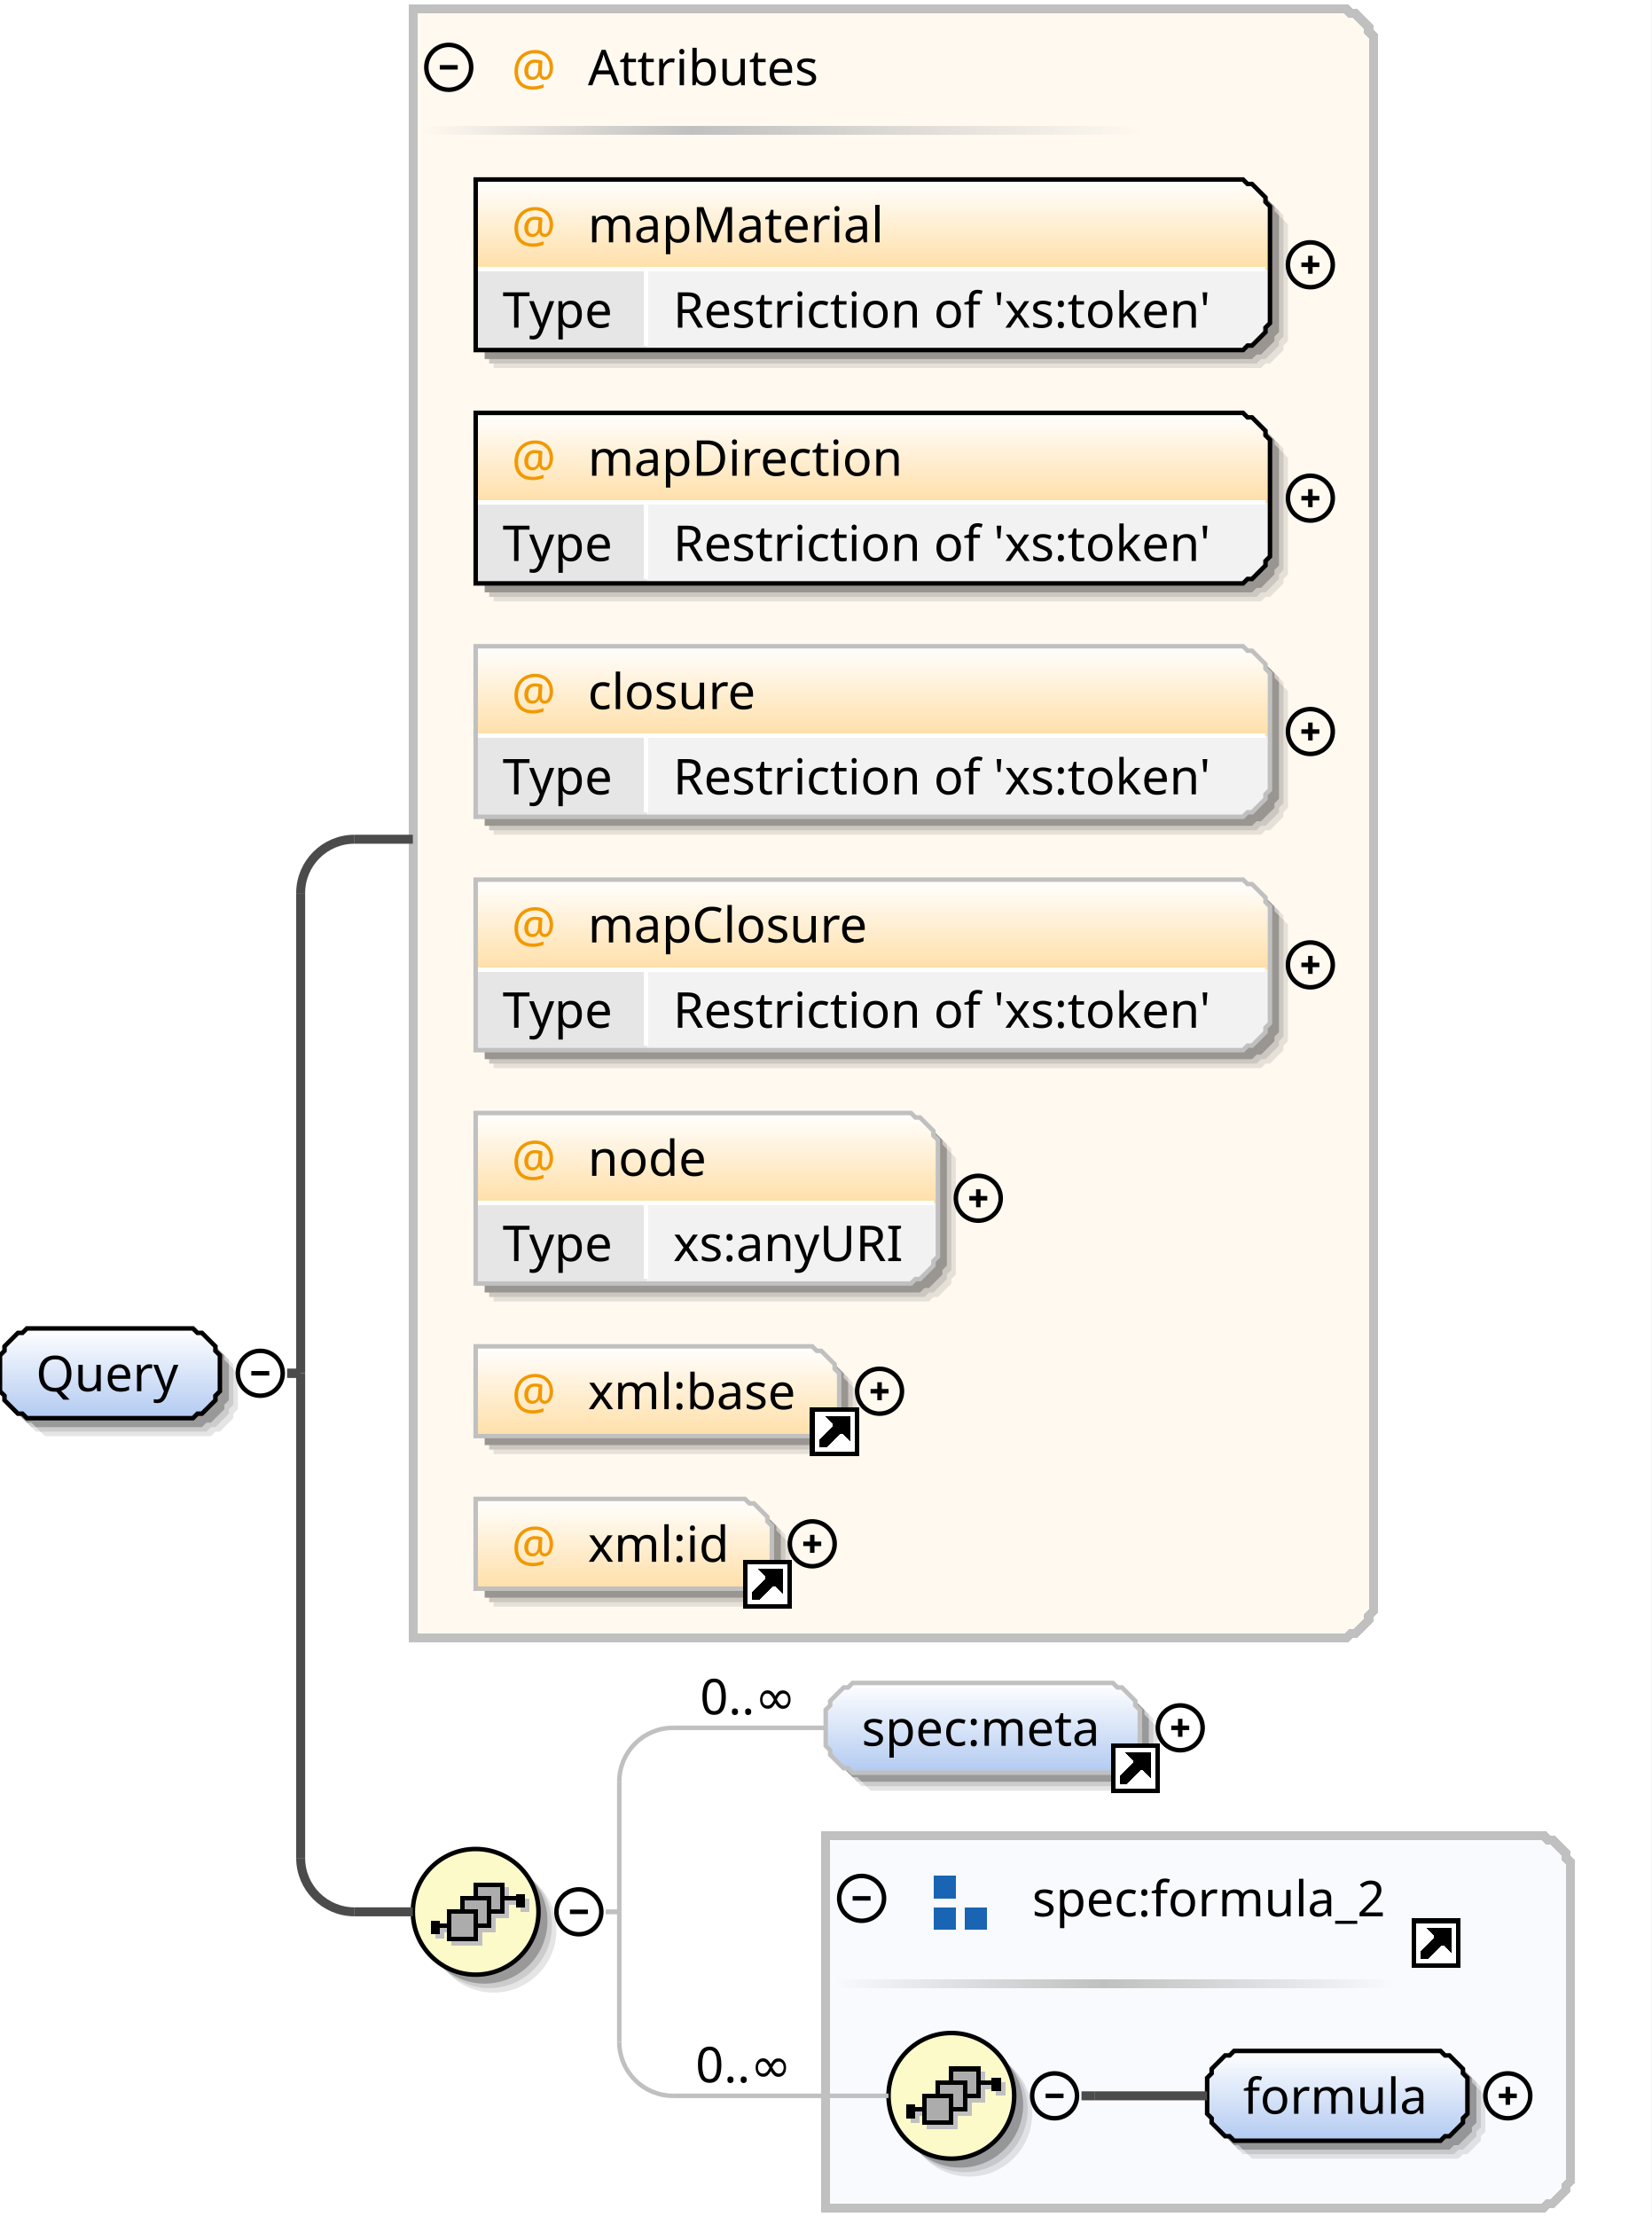
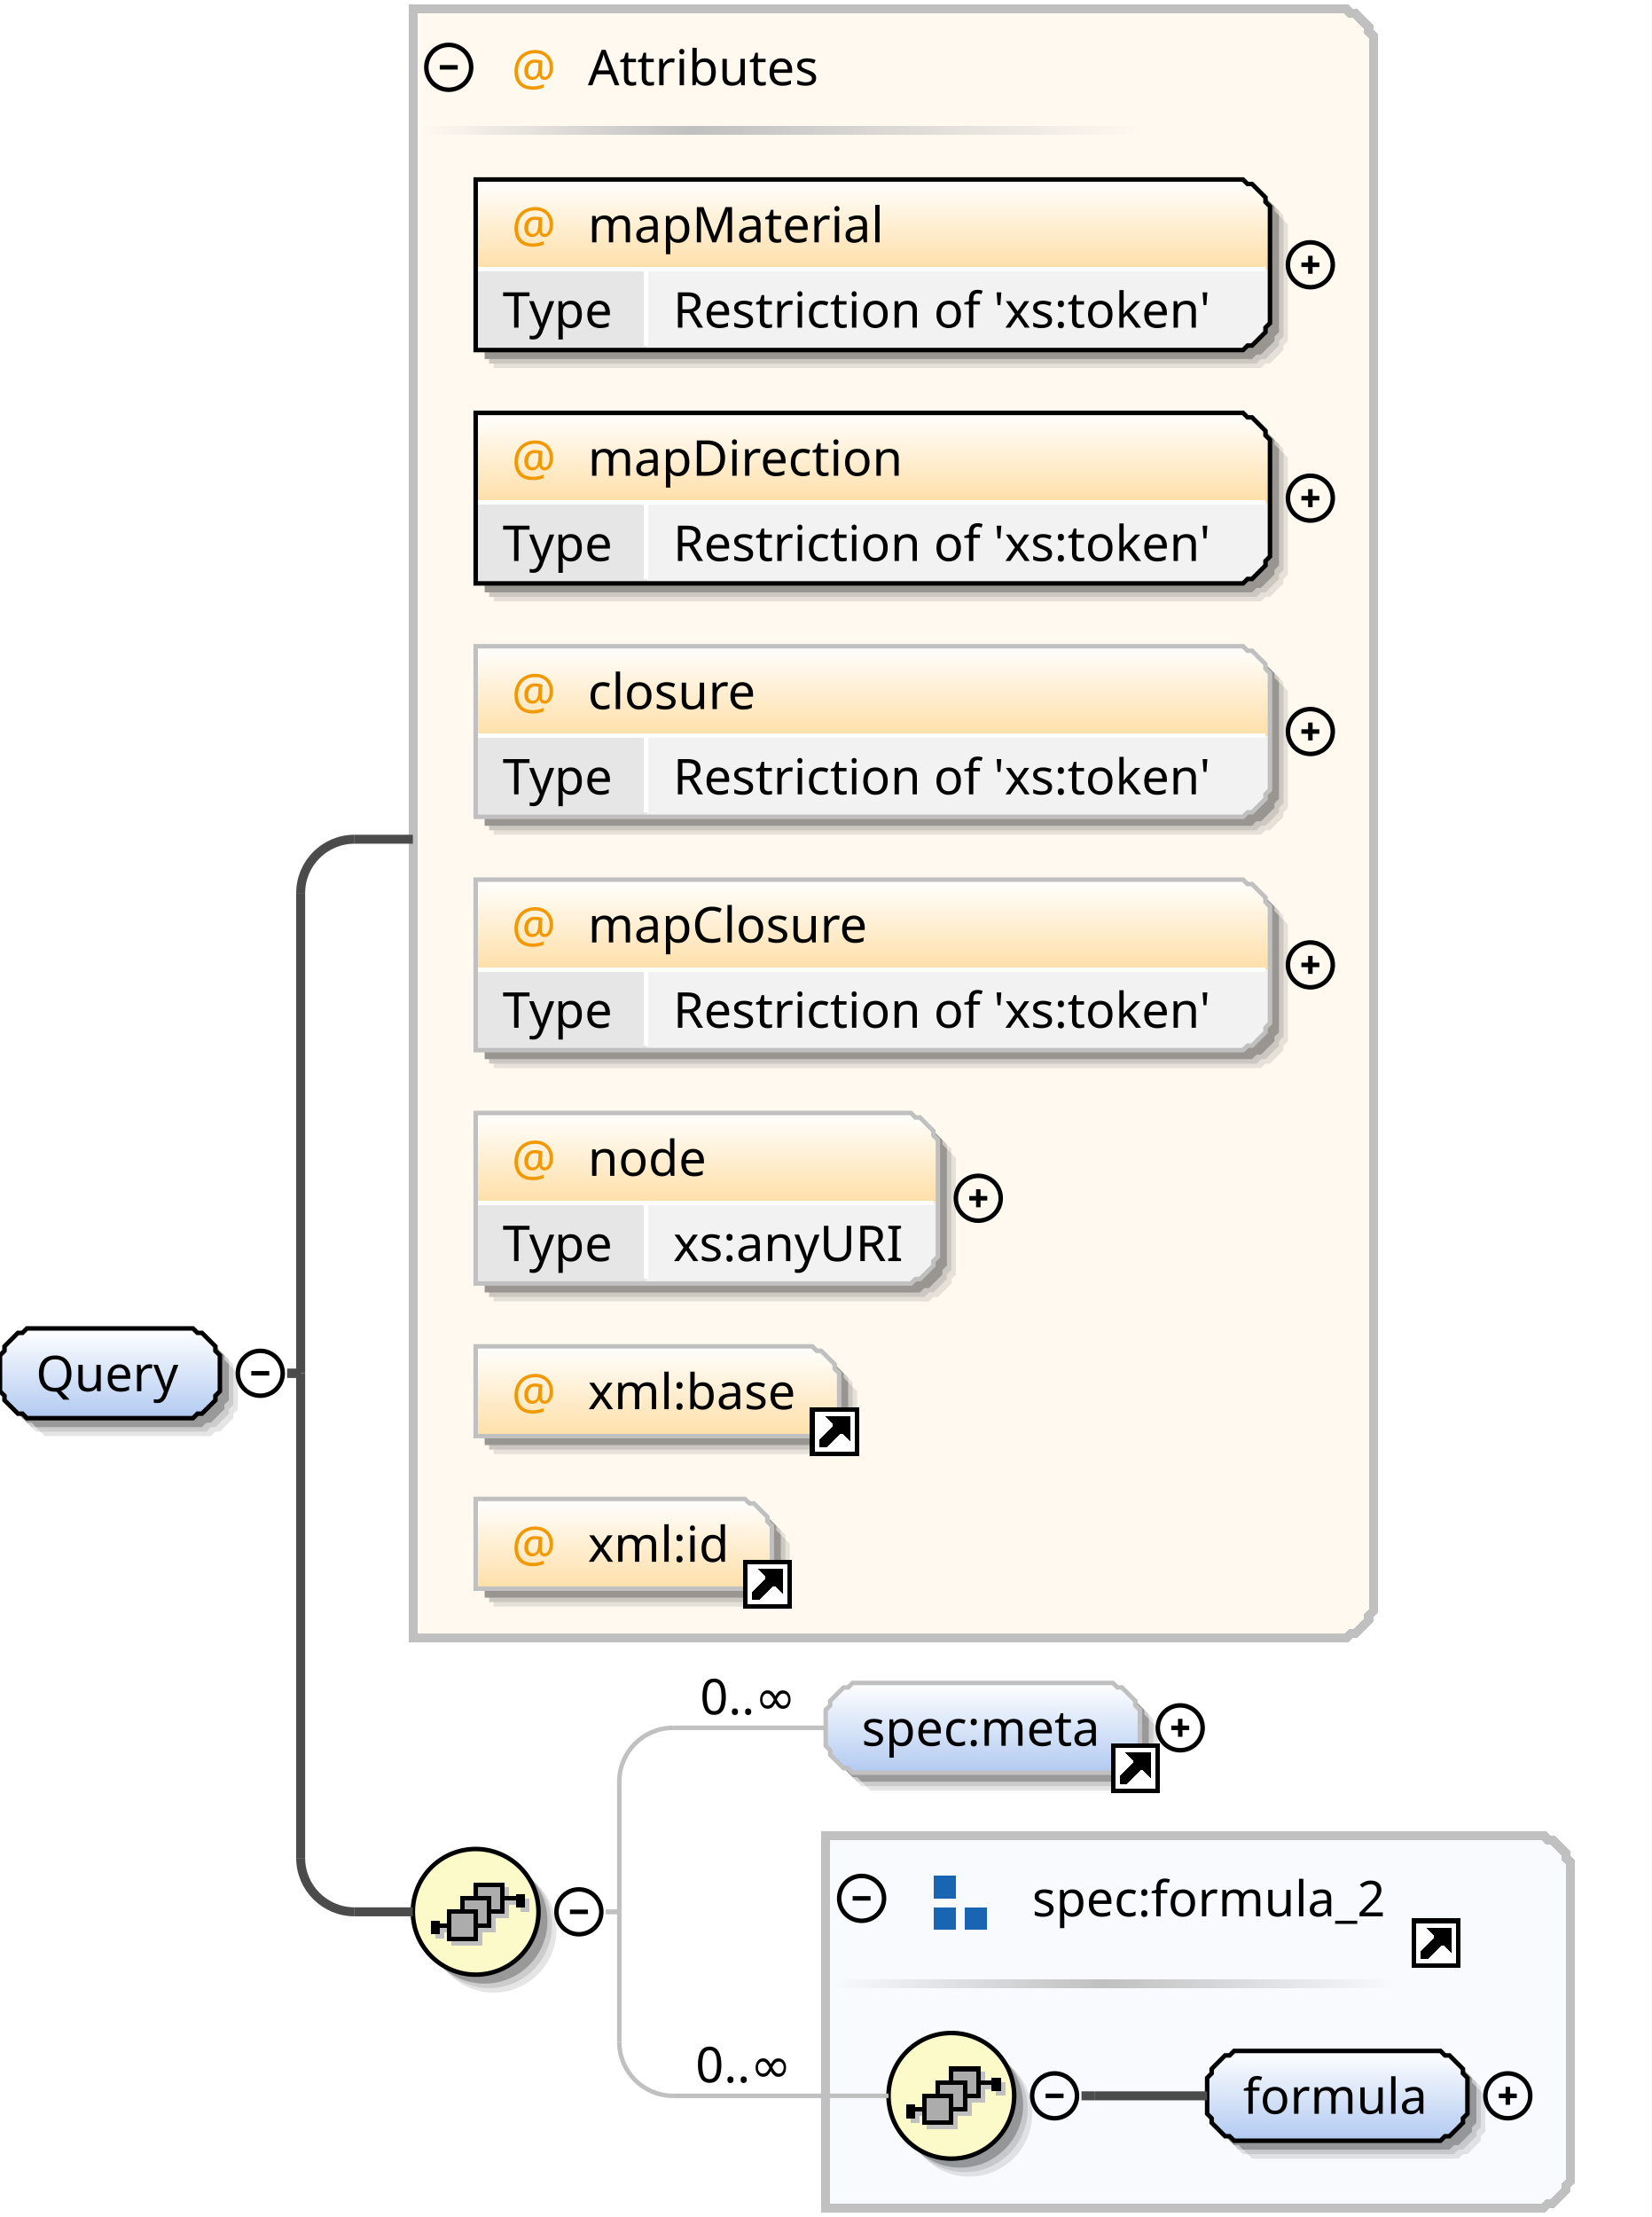
<svg xmlns="http://www.w3.org/2000/svg" color-interpolation="auto" color-rendering="auto" fill="black" fill-opacity="1" font-family="'Dialog'" font-size="12" font-style="normal" font-weight="normal" height="494" image-rendering="auto" shape-rendering="auto" stroke="black" stroke-dasharray="none" stroke-dashoffset="0" stroke-linecap="square" stroke-linejoin="miter" stroke-miterlimit="10" stroke-opacity="1" stroke-width="1" text-rendering="auto" width="368">
  <defs id="genericDefs" />
  <g>
    <defs id="defs1">
      <linearGradient gradientUnits="userSpaceOnUse" id="linearGradient1" spreadMethod="pad" x1="0" x2="0" y1="296" y2="316">
        <stop offset="0%" stop-color="white" stop-opacity="1" />
        <stop offset="100%" stop-color="rgb(178,202,241)" stop-opacity="1" />
      </linearGradient>
      <linearGradient gradientUnits="userSpaceOnUse" id="linearGradient2" spreadMethod="pad" x1="154" x2="255" y1="28" y2="28">
        <stop offset="0%" stop-color="silver" stop-opacity="1" />
        <stop offset="100%" stop-color="rgb(255,249,240)" stop-opacity="1" />
      </linearGradient>
      <linearGradient gradientUnits="userSpaceOnUse" id="linearGradient3" spreadMethod="pad" x1="94" x2="154" y1="28" y2="28">
        <stop offset="0%" stop-color="rgb(255,249,240)" stop-opacity="1" />
        <stop offset="100%" stop-color="silver" stop-opacity="1" />
      </linearGradient>
      <linearGradient gradientUnits="userSpaceOnUse" id="linearGradient4" spreadMethod="pad" x1="106" x2="106" y1="40" y2="60">
        <stop offset="0%" stop-color="white" stop-opacity="1" />
        <stop offset="100%" stop-color="rgb(255,223,168)" stop-opacity="1" />
      </linearGradient>
      <linearGradient gradientUnits="userSpaceOnUse" id="linearGradient5" spreadMethod="pad" x1="106" x2="106" y1="92" y2="112">
        <stop offset="0%" stop-color="white" stop-opacity="1" />
        <stop offset="100%" stop-color="rgb(255,223,168)" stop-opacity="1" />
      </linearGradient>
      <linearGradient gradientUnits="userSpaceOnUse" id="linearGradient6" spreadMethod="pad" x1="106" x2="106" y1="144" y2="164">
        <stop offset="0%" stop-color="white" stop-opacity="1" />
        <stop offset="100%" stop-color="rgb(255,223,168)" stop-opacity="1" />
      </linearGradient>
      <linearGradient gradientUnits="userSpaceOnUse" id="linearGradient7" spreadMethod="pad" x1="106" x2="106" y1="196" y2="216">
        <stop offset="0%" stop-color="white" stop-opacity="1" />
        <stop offset="100%" stop-color="rgb(255,223,168)" stop-opacity="1" />
      </linearGradient>
      <linearGradient gradientUnits="userSpaceOnUse" id="linearGradient8" spreadMethod="pad" x1="106" x2="106" y1="248" y2="268">
        <stop offset="0%" stop-color="white" stop-opacity="1" />
        <stop offset="100%" stop-color="rgb(255,223,168)" stop-opacity="1" />
      </linearGradient>
      <linearGradient gradientUnits="userSpaceOnUse" id="linearGradient9" spreadMethod="pad" x1="106" x2="106" y1="300" y2="320">
        <stop offset="0%" stop-color="white" stop-opacity="1" />
        <stop offset="100%" stop-color="rgb(255,223,168)" stop-opacity="1" />
      </linearGradient>
      <linearGradient gradientUnits="userSpaceOnUse" id="linearGradient10" spreadMethod="pad" x1="106" x2="106" y1="334" y2="354">
        <stop offset="0%" stop-color="white" stop-opacity="1" />
        <stop offset="100%" stop-color="rgb(255,223,168)" stop-opacity="1" />
      </linearGradient>
      <linearGradient gradientUnits="userSpaceOnUse" id="linearGradient11" spreadMethod="pad" x1="92" x2="92" y1="412" y2="440">
        <stop offset="0%" stop-color="rgb(253,250,202)" stop-opacity="1" />
        <stop offset="100%" stop-color="rgb(253,250,202)" stop-opacity="1" />
      </linearGradient>
      <linearGradient gradientUnits="userSpaceOnUse" id="linearGradient12" spreadMethod="pad" x1="184" x2="184" y1="375" y2="395">
        <stop offset="0%" stop-color="white" stop-opacity="1" />
        <stop offset="100%" stop-color="rgb(178,202,241)" stop-opacity="1" />
      </linearGradient>
      <linearGradient gradientUnits="userSpaceOnUse" id="linearGradient13" spreadMethod="pad" x1="246" x2="311" y1="441" y2="441">
        <stop offset="0%" stop-color="silver" stop-opacity="1" />
        <stop offset="100%" stop-color="rgb(249,250,254)" stop-opacity="1" />
      </linearGradient>
      <linearGradient gradientUnits="userSpaceOnUse" id="linearGradient14" spreadMethod="pad" x1="186" x2="246" y1="441" y2="441">
        <stop offset="0%" stop-color="rgb(249,250,254)" stop-opacity="1" />
        <stop offset="100%" stop-color="silver" stop-opacity="1" />
      </linearGradient>
      <linearGradient gradientUnits="userSpaceOnUse" id="linearGradient15" spreadMethod="pad" x1="198" x2="198" y1="453" y2="481">
        <stop offset="0%" stop-color="rgb(253,250,202)" stop-opacity="1" />
        <stop offset="100%" stop-color="rgb(253,250,202)" stop-opacity="1" />
      </linearGradient>
      <linearGradient gradientUnits="userSpaceOnUse" id="linearGradient16" spreadMethod="pad" x1="269" x2="269" y1="457" y2="477">
        <stop offset="0%" stop-color="white" stop-opacity="1" />
        <stop offset="100%" stop-color="rgb(178,202,241)" stop-opacity="1" />
      </linearGradient>
      <clipPath clipPathUnits="userSpaceOnUse" id="clipPath1">
        <path d="M0 0 L368 0 L368 494 L0 494 L0 0 Z" />
      </clipPath>
    </defs>
    <g fill="white" stroke="white" text-rendering="geometricPrecision">
      <rect clip-path="url(#clipPath1)" height="494" stroke="none" width="368" x="0" y="0" />
    </g>
    <g fill="rgb(229,229,229)" font-family="sans-serif" font-size="11" stroke="rgb(229,229,229)" text-rendering="geometricPrecision">
      <polygon clip-path="url(#clipPath1)" points=" 4 306 5 305 5 304 6 303 7 302 8 301 9 301 10 300 47 300 48 301 49 301 50 302 51 303 52 304 52 305 53 306 53 314 52 315 52 316 51 317 50 318 49 319 48 319 47 320 10 320 9 319 8 319 7 318 6 317 5 316 5 315 4 314" stroke="none" />
      <polygon clip-path="url(#clipPath1)" fill="rgb(204,204,204)" points=" 3 305 4 304 4 303 5 302 6 301 7 300 8 300 9 299 46 299 47 300 48 300 49 301 50 302 51 303 51 304 52 305 52 313 51 314 51 315 50 316 49 317 48 318 47 318 46 319 9 319 8 318 7 318 6 317 5 316 4 315 4 314 3 313" stroke="none" />
      <polygon clip-path="url(#clipPath1)" fill="rgb(153,153,153)" points=" 2 304 3 303 3 302 4 301 5 300 6 299 7 299 8 298 45 298 46 299 47 299 48 300 49 301 50 302 50 303 51 304 51 312 50 313 50 314 49 315 48 316 47 317 46 317 45 318 8 318 7 317 6 317 5 316 4 315 3 314 3 313 2 312" stroke="none" />
      <polygon clip-path="url(#clipPath1)" fill="url(#linearGradient1)" points=" 0 302 1 301 1 300 2 299 3 298 4 297 5 297 6 296 43 296 44 297 45 297 46 298 47 299 48 300 48 301 49 302 49 310 48 311 48 312 47 313 46 314 45 315 44 315 43 316 6 316 5 315 4 315 3 314 2 313 1 312 1 311 0 310" shape-rendering="crispEdges" stroke="none" />
      <polygon clip-path="url(#clipPath1)" fill="none" points=" 0 302 1 301 1 300 2 299 3 298 4 297 5 297 6 296 43 296 44 297 45 297 46 298 47 299 48 300 48 301 49 302 49 310 48 311 48 312 47 313 46 314 45 315 44 315 43 316 6 316 5 315 4 315 3 314 2 313 1 312 1 311 0 310" stroke="black" stroke-linecap="butt" />
    </g>
    <g font-family="sans-serif" font-size="11" shape-rendering="crispEdges" stroke-linecap="butt" text-rendering="geometricPrecision">
      <text clip-path="url(#clipPath1)" stroke="none" x="8" xml:space="preserve" y="310">Query</text>
      <circle clip-path="url(#clipPath1)" cx="58" cy="306" fill="none" r="5" shape-rendering="auto" />
      <line clip-path="url(#clipPath1)" fill="none" shape-rendering="auto" x1="56" x2="60" y1="306" y2="306" />
      <polygon clip-path="url(#clipPath1)" fill="rgb(255,249,240)" points=" 92 2 300 2 301 3 302 3 303 4 304 5 305 6 305 7 306 8 306 359 305 360 305 361 304 362 303 363 302 364 301 364 300 365 92 365" stroke="none" stroke-width="2" />
      <polygon clip-path="url(#clipPath1)" fill="none" points=" 92 2 300 2 301 3 302 3 303 4 304 5 305 6 305 7 306 8 306 359 305 360 305 361 304 362 303 363 302 364 301 364 300 365 92 365" stroke="silver" stroke-width="2" />
      <rect clip-path="url(#clipPath1)" fill="url(#linearGradient2)" height="2" stroke="none" stroke-width="2" width="101" x="154" y="28" />
      <rect clip-path="url(#clipPath1)" fill="url(#linearGradient3)" height="2" stroke="none" stroke-width="2" width="60" x="94" y="28" />
      <text clip-path="url(#clipPath1)" fill="rgb(242,152,0)" stroke="none" x="114" xml:space="preserve" y="19">@</text>
      <text clip-path="url(#clipPath1)" stroke="none" x="131" xml:space="preserve" y="19">Attributes</text>
      <circle clip-path="url(#clipPath1)" cx="100" cy="15" fill="none" r="5" shape-rendering="auto" />
      <line clip-path="url(#clipPath1)" fill="none" shape-rendering="auto" x1="98" x2="102" y1="15" y2="15" />
      <polygon clip-path="url(#clipPath1)" fill="rgb(229,224,216)" points=" 110 44 281 44 282 45 283 45 284 46 285 47 286 48 286 49 287 50 287 76 286 77 286 78 285 79 284 80 283 81 282 81 281 82 110 82" shape-rendering="auto" stroke="none" />
      <polygon clip-path="url(#clipPath1)" fill="rgb(204,199,192)" points=" 109 43 280 43 281 44 282 44 283 45 284 46 285 47 285 48 286 49 286 75 285 76 285 77 284 78 283 79 282 80 281 80 280 81 109 81" shape-rendering="auto" stroke="none" />
      <polygon clip-path="url(#clipPath1)" fill="rgb(153,149,144)" points=" 108 42 279 42 280 43 281 43 282 44 283 45 284 46 284 47 285 48 285 74 284 75 284 76 283 77 282 78 281 79 280 79 279 80 108 80" shape-rendering="auto" stroke="none" />
      <polygon clip-path="url(#clipPath1)" fill="url(#linearGradient4)" points=" 106 40 277 40 278 41 279 41 280 42 281 43 282 44 282 45 283 46 283 60 282 60 282 60 281 60 280 60 279 60 278 60 277 60 106 60" stroke="none" />
      <polygon clip-path="url(#clipPath1)" fill="rgb(230,230,230)" points=" 106 60 144 60 144 60 144 60 144 60 144 60 144 60 144 60 144 60 144 72 144 73 144 74 144 75 144 76 144 77 144 77 144 78 106 78" stroke="none" />
      <polygon clip-path="url(#clipPath1)" fill="rgb(242,242,242)" points=" 144 60 277 60 278 60 279 60 280 60 281 60 282 60 282 60 283 60 283 72 282 73 282 74 281 75 280 76 279 77 278 77 277 78 144 78" stroke="none" />
      <line clip-path="url(#clipPath1)" fill="none" stroke="white" x1="106" x2="282" y1="60" y2="60" />
      <text clip-path="url(#clipPath1)" stroke="none" x="112" xml:space="preserve" y="73">Type</text>
      <text clip-path="url(#clipPath1)" stroke="none" x="150" xml:space="preserve" y="73">Restriction of 'xs:token'</text>
      <line clip-path="url(#clipPath1)" fill="none" stroke="white" x1="144" x2="144" y1="60" y2="77" />
      <polygon clip-path="url(#clipPath1)" fill="none" points=" 106 40 277 40 278 41 279 41 280 42 281 43 282 44 282 45 283 46 283 72 282 73 282 74 281 75 280 76 279 77 278 77 277 78 106 78" shape-rendering="auto" />
      <text clip-path="url(#clipPath1)" fill="rgb(242,152,0)" stroke="none" x="114" xml:space="preserve" y="54">@</text>
      <text clip-path="url(#clipPath1)" stroke="none" x="131" xml:space="preserve" y="54">mapMaterial</text>
      <circle clip-path="url(#clipPath1)" cx="292" cy="59" fill="none" r="5" shape-rendering="auto" />
      <line clip-path="url(#clipPath1)" fill="none" shape-rendering="auto" x1="290" x2="294" y1="59" y2="59" />
      <line clip-path="url(#clipPath1)" fill="none" shape-rendering="auto" x1="292" x2="292" y1="57" y2="61" />
      <polygon clip-path="url(#clipPath1)" fill="rgb(229,224,216)" points=" 110 96 281 96 282 97 283 97 284 98 285 99 286 100 286 101 287 102 287 128 286 129 286 130 285 131 284 132 283 133 282 133 281 134 110 134" shape-rendering="auto" stroke="none" />
      <polygon clip-path="url(#clipPath1)" fill="rgb(204,199,192)" points=" 109 95 280 95 281 96 282 96 283 97 284 98 285 99 285 100 286 101 286 127 285 128 285 129 284 130 283 131 282 132 281 132 280 133 109 133" shape-rendering="auto" stroke="none" />
      <polygon clip-path="url(#clipPath1)" fill="rgb(153,149,144)" points=" 108 94 279 94 280 95 281 95 282 96 283 97 284 98 284 99 285 100 285 126 284 127 284 128 283 129 282 130 281 131 280 131 279 132 108 132" shape-rendering="auto" stroke="none" />
      <polygon clip-path="url(#clipPath1)" fill="url(#linearGradient5)" points=" 106 92 277 92 278 93 279 93 280 94 281 95 282 96 282 97 283 98 283 112 282 112 282 112 281 112 280 112 279 112 278 112 277 112 106 112" stroke="none" />
      <polygon clip-path="url(#clipPath1)" fill="rgb(230,230,230)" points=" 106 112 144 112 144 112 144 112 144 112 144 112 144 112 144 112 144 112 144 124 144 125 144 126 144 127 144 128 144 129 144 129 144 130 106 130" stroke="none" />
      <polygon clip-path="url(#clipPath1)" fill="rgb(242,242,242)" points=" 144 112 277 112 278 112 279 112 280 112 281 112 282 112 282 112 283 112 283 124 282 125 282 126 281 127 280 128 279 129 278 129 277 130 144 130" stroke="none" />
      <line clip-path="url(#clipPath1)" fill="none" stroke="white" x1="106" x2="282" y1="112" y2="112" />
      <text clip-path="url(#clipPath1)" stroke="none" x="112" xml:space="preserve" y="125">Type</text>
      <text clip-path="url(#clipPath1)" stroke="none" x="150" xml:space="preserve" y="125">Restriction of 'xs:token'</text>
      <line clip-path="url(#clipPath1)" fill="none" stroke="white" x1="144" x2="144" y1="112" y2="129" />
      <polygon clip-path="url(#clipPath1)" fill="none" points=" 106 92 277 92 278 93 279 93 280 94 281 95 282 96 282 97 283 98 283 124 282 125 282 126 281 127 280 128 279 129 278 129 277 130 106 130" shape-rendering="auto" />
      <text clip-path="url(#clipPath1)" fill="rgb(242,152,0)" stroke="none" x="114" xml:space="preserve" y="106">@</text>
      <text clip-path="url(#clipPath1)" stroke="none" x="131" xml:space="preserve" y="106">mapDirection</text>
      <circle clip-path="url(#clipPath1)" cx="292" cy="111" fill="none" r="5" shape-rendering="auto" />
      <line clip-path="url(#clipPath1)" fill="none" shape-rendering="auto" x1="290" x2="294" y1="111" y2="111" />
      <line clip-path="url(#clipPath1)" fill="none" shape-rendering="auto" x1="292" x2="292" y1="109" y2="113" />
      <polygon clip-path="url(#clipPath1)" fill="rgb(229,224,216)" points=" 110 148 281 148 282 149 283 149 284 150 285 151 286 152 286 153 287 154 287 180 286 181 286 182 285 183 284 184 283 185 282 185 281 186 110 186" shape-rendering="auto" stroke="none" />
      <polygon clip-path="url(#clipPath1)" fill="rgb(204,199,192)" points=" 109 147 280 147 281 148 282 148 283 149 284 150 285 151 285 152 286 153 286 179 285 180 285 181 284 182 283 183 282 184 281 184 280 185 109 185" shape-rendering="auto" stroke="none" />
      <polygon clip-path="url(#clipPath1)" fill="rgb(153,149,144)" points=" 108 146 279 146 280 147 281 147 282 148 283 149 284 150 284 151 285 152 285 178 284 179 284 180 283 181 282 182 281 183 280 183 279 184 108 184" shape-rendering="auto" stroke="none" />
      <polygon clip-path="url(#clipPath1)" fill="url(#linearGradient6)" points=" 106 144 277 144 278 145 279 145 280 146 281 147 282 148 282 149 283 150 283 164 282 164 282 164 281 164 280 164 279 164 278 164 277 164 106 164" stroke="none" />
      <polygon clip-path="url(#clipPath1)" fill="rgb(230,230,230)" points=" 106 164 144 164 144 164 144 164 144 164 144 164 144 164 144 164 144 164 144 176 144 177 144 178 144 179 144 180 144 181 144 181 144 182 106 182" stroke="none" />
      <polygon clip-path="url(#clipPath1)" fill="rgb(242,242,242)" points=" 144 164 277 164 278 164 279 164 280 164 281 164 282 164 282 164 283 164 283 176 282 177 282 178 281 179 280 180 279 181 278 181 277 182 144 182" stroke="none" />
      <line clip-path="url(#clipPath1)" fill="none" stroke="white" x1="106" x2="282" y1="164" y2="164" />
      <text clip-path="url(#clipPath1)" stroke="none" x="112" xml:space="preserve" y="177">Type</text>
      <text clip-path="url(#clipPath1)" stroke="none" x="150" xml:space="preserve" y="177">Restriction of 'xs:token'</text>
      <line clip-path="url(#clipPath1)" fill="none" stroke="white" x1="144" x2="144" y1="164" y2="181" />
      <polygon clip-path="url(#clipPath1)" fill="none" points=" 106 144 277 144 278 145 279 145 280 146 281 147 282 148 282 149 283 150 283 176 282 177 282 178 281 179 280 180 279 181 278 181 277 182 106 182" shape-rendering="auto" stroke="silver" />
      <text clip-path="url(#clipPath1)" fill="rgb(242,152,0)" stroke="none" x="114" xml:space="preserve" y="158">@</text>
      <text clip-path="url(#clipPath1)" stroke="none" x="131" xml:space="preserve" y="158">closure</text>
      <circle clip-path="url(#clipPath1)" cx="292" cy="163" fill="none" r="5" shape-rendering="auto" />
      <line clip-path="url(#clipPath1)" fill="none" shape-rendering="auto" x1="290" x2="294" y1="163" y2="163" />
      <line clip-path="url(#clipPath1)" fill="none" shape-rendering="auto" x1="292" x2="292" y1="161" y2="165" />
      <polygon clip-path="url(#clipPath1)" fill="rgb(229,224,216)" points=" 110 200 281 200 282 201 283 201 284 202 285 203 286 204 286 205 287 206 287 232 286 233 286 234 285 235 284 236 283 237 282 237 281 238 110 238" shape-rendering="auto" stroke="none" />
      <polygon clip-path="url(#clipPath1)" fill="rgb(204,199,192)" points=" 109 199 280 199 281 200 282 200 283 201 284 202 285 203 285 204 286 205 286 231 285 232 285 233 284 234 283 235 282 236 281 236 280 237 109 237" shape-rendering="auto" stroke="none" />
      <polygon clip-path="url(#clipPath1)" fill="rgb(153,149,144)" points=" 108 198 279 198 280 199 281 199 282 200 283 201 284 202 284 203 285 204 285 230 284 231 284 232 283 233 282 234 281 235 280 235 279 236 108 236" shape-rendering="auto" stroke="none" />
      <polygon clip-path="url(#clipPath1)" fill="url(#linearGradient7)" points=" 106 196 277 196 278 197 279 197 280 198 281 199 282 200 282 201 283 202 283 216 282 216 282 216 281 216 280 216 279 216 278 216 277 216 106 216" stroke="none" />
      <polygon clip-path="url(#clipPath1)" fill="rgb(230,230,230)" points=" 106 216 144 216 144 216 144 216 144 216 144 216 144 216 144 216 144 216 144 228 144 229 144 230 144 231 144 232 144 233 144 233 144 234 106 234" stroke="none" />
      <polygon clip-path="url(#clipPath1)" fill="rgb(242,242,242)" points=" 144 216 277 216 278 216 279 216 280 216 281 216 282 216 282 216 283 216 283 228 282 229 282 230 281 231 280 232 279 233 278 233 277 234 144 234" stroke="none" />
      <line clip-path="url(#clipPath1)" fill="none" stroke="white" x1="106" x2="282" y1="216" y2="216" />
      <text clip-path="url(#clipPath1)" stroke="none" x="112" xml:space="preserve" y="229">Type</text>
      <text clip-path="url(#clipPath1)" stroke="none" x="150" xml:space="preserve" y="229">Restriction of 'xs:token'</text>
      <line clip-path="url(#clipPath1)" fill="none" stroke="white" x1="144" x2="144" y1="216" y2="233" />
      <polygon clip-path="url(#clipPath1)" fill="none" points=" 106 196 277 196 278 197 279 197 280 198 281 199 282 200 282 201 283 202 283 228 282 229 282 230 281 231 280 232 279 233 278 233 277 234 106 234" shape-rendering="auto" stroke="silver" />
      <text clip-path="url(#clipPath1)" fill="rgb(242,152,0)" stroke="none" x="114" xml:space="preserve" y="210">@</text>
      <text clip-path="url(#clipPath1)" stroke="none" x="131" xml:space="preserve" y="210">mapClosure</text>
      <circle clip-path="url(#clipPath1)" cx="292" cy="215" fill="none" r="5" shape-rendering="auto" />
      <line clip-path="url(#clipPath1)" fill="none" shape-rendering="auto" x1="290" x2="294" y1="215" y2="215" />
      <line clip-path="url(#clipPath1)" fill="none" shape-rendering="auto" x1="292" x2="292" y1="213" y2="217" />
      <polygon clip-path="url(#clipPath1)" fill="rgb(229,224,216)" points=" 110 252 207 252 208 253 209 253 210 254 211 255 212 256 212 257 213 258 213 284 212 285 212 286 211 287 210 288 209 289 208 289 207 290 110 290" shape-rendering="auto" stroke="none" />
      <polygon clip-path="url(#clipPath1)" fill="rgb(204,199,192)" points=" 109 251 206 251 207 252 208 252 209 253 210 254 211 255 211 256 212 257 212 283 211 284 211 285 210 286 209 287 208 288 207 288 206 289 109 289" shape-rendering="auto" stroke="none" />
      <polygon clip-path="url(#clipPath1)" fill="rgb(153,149,144)" points=" 108 250 205 250 206 251 207 251 208 252 209 253 210 254 210 255 211 256 211 282 210 283 210 284 209 285 208 286 207 287 206 287 205 288 108 288" shape-rendering="auto" stroke="none" />
      <polygon clip-path="url(#clipPath1)" fill="url(#linearGradient8)" points=" 106 248 203 248 204 249 205 249 206 250 207 251 208 252 208 253 209 254 209 268 208 268 208 268 207 268 206 268 205 268 204 268 203 268 106 268" stroke="none" />
      <polygon clip-path="url(#clipPath1)" fill="rgb(230,230,230)" points=" 106 268 144 268 144 268 144 268 144 268 144 268 144 268 144 268 144 268 144 280 144 281 144 282 144 283 144 284 144 285 144 285 144 286 106 286" stroke="none" />
      <polygon clip-path="url(#clipPath1)" fill="rgb(242,242,242)" points=" 144 268 203 268 204 268 205 268 206 268 207 268 208 268 208 268 209 268 209 280 208 281 208 282 207 283 206 284 205 285 204 285 203 286 144 286" stroke="none" />
      <line clip-path="url(#clipPath1)" fill="none" stroke="white" x1="106" x2="208" y1="268" y2="268" />
      <text clip-path="url(#clipPath1)" stroke="none" x="112" xml:space="preserve" y="281">Type</text>
      <text clip-path="url(#clipPath1)" stroke="none" x="150" xml:space="preserve" y="281">xs:anyURI</text>
      <line clip-path="url(#clipPath1)" fill="none" stroke="white" x1="144" x2="144" y1="268" y2="285" />
      <polygon clip-path="url(#clipPath1)" fill="none" points=" 106 248 203 248 204 249 205 249 206 250 207 251 208 252 208 253 209 254 209 280 208 281 208 282 207 283 206 284 205 285 204 285 203 286 106 286" shape-rendering="auto" stroke="silver" />
      <text clip-path="url(#clipPath1)" fill="rgb(242,152,0)" stroke="none" x="114" xml:space="preserve" y="262">@</text>
      <text clip-path="url(#clipPath1)" stroke="none" x="131" xml:space="preserve" y="262">node</text>
      <circle clip-path="url(#clipPath1)" cx="218" cy="267" fill="none" r="5" shape-rendering="auto" />
      <line clip-path="url(#clipPath1)" fill="none" shape-rendering="auto" x1="216" x2="220" y1="267" y2="267" />
      <line clip-path="url(#clipPath1)" fill="none" shape-rendering="auto" x1="218" x2="218" y1="265" y2="269" />
      <polygon clip-path="url(#clipPath1)" fill="rgb(229,224,216)" points=" 110 304 185 304 186 305 187 305 188 306 189 307 190 308 190 309 191 310 191 318 190 319 190 320 189 321 188 322 187 323 186 323 185 324 110 324" shape-rendering="auto" stroke="none" />
      <polygon clip-path="url(#clipPath1)" fill="rgb(204,199,192)" points=" 109 303 184 303 185 304 186 304 187 305 188 306 189 307 189 308 190 309 190 317 189 318 189 319 188 320 187 321 186 322 185 322 184 323 109 323" shape-rendering="auto" stroke="none" />
      <polygon clip-path="url(#clipPath1)" fill="rgb(153,149,144)" points=" 108 302 183 302 184 303 185 303 186 304 187 305 188 306 188 307 189 308 189 316 188 317 188 318 187 319 186 320 185 321 184 321 183 322 108 322" shape-rendering="auto" stroke="none" />
      <polygon clip-path="url(#clipPath1)" fill="url(#linearGradient9)" points=" 106 300 181 300 182 301 183 301 184 302 185 303 186 304 186 305 187 306 187 314 186 315 186 316 185 317 184 318 183 319 182 319 181 320 106 320" stroke="none" />
      <polygon clip-path="url(#clipPath1)" fill="none" points=" 106 300 181 300 182 301 183 301 184 302 185 303 186 304 186 305 187 306 187 314 186 315 186 316 185 317 184 318 183 319 182 319 181 320 106 320" shape-rendering="auto" stroke="silver" />
      <text clip-path="url(#clipPath1)" fill="rgb(242,152,0)" stroke="none" x="114" xml:space="preserve" y="314">@</text>
      <text clip-path="url(#clipPath1)" stroke="none" x="131" xml:space="preserve" y="314">xml:base</text>
      <rect clip-path="url(#clipPath1)" fill="white" height="10" stroke="none" width="10" x="181" y="314" />
      <polygon clip-path="url(#clipPath1)" fill="none" points=" 183 322 183 321 186 318 186 317 185 316 189 316 189 320 188 319 187 319 184 322" />
      <polygon clip-path="url(#clipPath1)" points=" 183 322 183 321 186 318 186 317 185 316 189 316 189 320 188 319 187 319 184 322" stroke="none" />
      <rect clip-path="url(#clipPath1)" fill="none" height="10" width="10" x="181" y="314" />
-       <circle clip-path="url(#clipPath1)" cx="196" cy="310" fill="none" r="5" shape-rendering="auto" />
-       <line clip-path="url(#clipPath1)" fill="none" shape-rendering="auto" x1="194" x2="198" y1="310" y2="310" />
-       <line clip-path="url(#clipPath1)" fill="none" shape-rendering="auto" x1="196" x2="196" y1="308" y2="312" />
      <polygon clip-path="url(#clipPath1)" fill="rgb(229,224,216)" points=" 110 338 170 338 171 339 172 339 173 340 174 341 175 342 175 343 176 344 176 352 175 353 175 354 174 355 173 356 172 357 171 357 170 358 110 358" shape-rendering="auto" stroke="none" />
      <polygon clip-path="url(#clipPath1)" fill="rgb(204,199,192)" points=" 109 337 169 337 170 338 171 338 172 339 173 340 174 341 174 342 175 343 175 351 174 352 174 353 173 354 172 355 171 356 170 356 169 357 109 357" shape-rendering="auto" stroke="none" />
      <polygon clip-path="url(#clipPath1)" fill="rgb(153,149,144)" points=" 108 336 168 336 169 337 170 337 171 338 172 339 173 340 173 341 174 342 174 350 173 351 173 352 172 353 171 354 170 355 169 355 168 356 108 356" shape-rendering="auto" stroke="none" />
      <polygon clip-path="url(#clipPath1)" fill="url(#linearGradient10)" points=" 106 334 166 334 167 335 168 335 169 336 170 337 171 338 171 339 172 340 172 348 171 349 171 350 170 351 169 352 168 353 167 353 166 354 106 354" stroke="none" />
      <polygon clip-path="url(#clipPath1)" fill="none" points=" 106 334 166 334 167 335 168 335 169 336 170 337 171 338 171 339 172 340 172 348 171 349 171 350 170 351 169 352 168 353 167 353 166 354 106 354" shape-rendering="auto" stroke="silver" />
      <text clip-path="url(#clipPath1)" fill="rgb(242,152,0)" stroke="none" x="114" xml:space="preserve" y="348">@</text>
      <text clip-path="url(#clipPath1)" stroke="none" x="131" xml:space="preserve" y="348">xml:id</text>
      <rect clip-path="url(#clipPath1)" fill="white" height="10" stroke="none" width="10" x="166" y="348" />
      <polygon clip-path="url(#clipPath1)" fill="none" points=" 168 356 168 355 171 352 171 351 170 350 174 350 174 354 173 353 172 353 169 356" />
      <polygon clip-path="url(#clipPath1)" points=" 168 356 168 355 171 352 171 351 170 350 174 350 174 354 173 353 172 353 169 356" stroke="none" />
      <rect clip-path="url(#clipPath1)" fill="none" height="10" width="10" x="166" y="348" />
-       <circle clip-path="url(#clipPath1)" cx="181" cy="344" fill="none" r="5" shape-rendering="auto" />
-       <line clip-path="url(#clipPath1)" fill="none" shape-rendering="auto" x1="179" x2="183" y1="344" y2="344" />
-       <line clip-path="url(#clipPath1)" fill="none" shape-rendering="auto" x1="181" x2="181" y1="342" y2="346" />
      <circle clip-path="url(#clipPath1)" cx="110" cy="430" fill="rgb(229,229,229)" r="14" shape-rendering="auto" stroke="none" />
      <circle clip-path="url(#clipPath1)" cx="109" cy="429" fill="rgb(204,204,204)" r="14" shape-rendering="auto" stroke="none" />
      <circle clip-path="url(#clipPath1)" cx="108" cy="428" fill="rgb(153,153,153)" r="14" shape-rendering="auto" stroke="none" />
      <circle clip-path="url(#clipPath1)" cx="106" cy="426" fill="url(#linearGradient11)" r="14" stroke="none" />
      <circle clip-path="url(#clipPath1)" cx="106" cy="426" fill="none" r="14" shape-rendering="auto" />
      <line clip-path="url(#clipPath1)" fill="none" stroke="silver" x1="113" x2="117" y1="424" y2="424" />
      <rect clip-path="url(#clipPath1)" fill="silver" height="3" stroke="none" width="2" x="116" y="423" />
      <rect clip-path="url(#clipPath1)" fill="silver" height="6" stroke="none" width="6" x="107" y="421" />
      <rect clip-path="url(#clipPath1)" fill="none" height="6" stroke="silver" width="6" x="107" y="421" />
      <rect clip-path="url(#clipPath1)" fill="silver" height="6" stroke="none" width="6" x="104" y="424" />
      <rect clip-path="url(#clipPath1)" fill="none" height="6" stroke="silver" width="6" x="104" y="424" />
      <rect clip-path="url(#clipPath1)" fill="silver" height="6" stroke="none" width="6" x="101" y="427" />
      <rect clip-path="url(#clipPath1)" fill="none" height="6" stroke="silver" width="6" x="101" y="427" />
      <line clip-path="url(#clipPath1)" fill="none" stroke="silver" x1="101" x2="97" y1="430" y2="430" />
      <rect clip-path="url(#clipPath1)" fill="silver" height="3" stroke="none" width="2" x="97" y="429" />
      <line clip-path="url(#clipPath1)" fill="none" x1="112" x2="116" y1="423" y2="423" />
      <rect clip-path="url(#clipPath1)" height="3" stroke="none" width="2" x="115" y="422" />
      <rect clip-path="url(#clipPath1)" fill="rgb(172,172,172)" height="6" stroke="none" width="6" x="106" y="420" />
      <rect clip-path="url(#clipPath1)" fill="none" height="6" width="6" x="106" y="420" />
      <rect clip-path="url(#clipPath1)" fill="rgb(172,172,172)" height="6" stroke="none" width="6" x="103" y="423" />
      <rect clip-path="url(#clipPath1)" fill="none" height="6" width="6" x="103" y="423" />
      <rect clip-path="url(#clipPath1)" fill="rgb(172,172,172)" height="6" stroke="none" width="6" x="100" y="426" />
      <rect clip-path="url(#clipPath1)" fill="none" height="6" width="6" x="100" y="426" />
      <line clip-path="url(#clipPath1)" fill="none" x1="100" x2="96" y1="429" y2="429" />
      <rect clip-path="url(#clipPath1)" height="3" stroke="none" width="2" x="96" y="428" />
      <circle clip-path="url(#clipPath1)" cx="129" cy="426" fill="none" r="5" shape-rendering="auto" />
      <line clip-path="url(#clipPath1)" fill="none" shape-rendering="auto" x1="127" x2="131" y1="426" y2="426" />
      <polygon clip-path="url(#clipPath1)" fill="rgb(229,229,229)" points=" 188 385 189 384 189 383 190 382 191 381 192 380 193 380 194 379 252 379 253 380 254 380 255 381 256 382 257 383 257 384 258 385 258 393 257 394 257 395 256 396 255 397 254 398 253 398 252 399 194 399 193 398 192 398 191 397 190 396 189 395 189 394 188 393" shape-rendering="auto" stroke="none" />
      <polygon clip-path="url(#clipPath1)" fill="rgb(204,204,204)" points=" 187 384 188 383 188 382 189 381 190 380 191 379 192 379 193 378 251 378 252 379 253 379 254 380 255 381 256 382 256 383 257 384 257 392 256 393 256 394 255 395 254 396 253 397 252 397 251 398 193 398 192 397 191 397 190 396 189 395 188 394 188 393 187 392" shape-rendering="auto" stroke="none" />
      <polygon clip-path="url(#clipPath1)" fill="rgb(153,153,153)" points=" 186 383 187 382 187 381 188 380 189 379 190 378 191 378 192 377 250 377 251 378 252 378 253 379 254 380 255 381 255 382 256 383 256 391 255 392 255 393 254 394 253 395 252 396 251 396 250 397 192 397 191 396 190 396 189 395 188 394 187 393 187 392 186 391" shape-rendering="auto" stroke="none" />
      <polygon clip-path="url(#clipPath1)" fill="url(#linearGradient12)" points=" 184 381 185 380 185 379 186 378 187 377 188 376 189 376 190 375 248 375 249 376 250 376 251 377 252 378 253 379 253 380 254 381 254 389 253 390 253 391 252 392 251 393 250 394 249 394 248 395 190 395 189 394 188 394 187 393 186 392 185 391 185 390 184 389" stroke="none" />
      <polygon clip-path="url(#clipPath1)" fill="none" points=" 184 381 185 380 185 379 186 378 187 377 188 376 189 376 190 375 248 375 249 376 250 376 251 377 252 378 253 379 253 380 254 381 254 389 253 390 253 391 252 392 251 393 250 394 249 394 248 395 190 395 189 394 188 394 187 393 186 392 185 391 185 390 184 389" shape-rendering="auto" stroke="silver" />
      <text clip-path="url(#clipPath1)" stroke="none" x="192" xml:space="preserve" y="389">spec:meta</text>
      <rect clip-path="url(#clipPath1)" fill="white" height="10" stroke="none" width="10" x="248" y="389" />
      <polygon clip-path="url(#clipPath1)" fill="none" points=" 250 397 250 396 253 393 253 392 252 391 256 391 256 395 255 394 254 394 251 397" />
      <polygon clip-path="url(#clipPath1)" points=" 250 397 250 396 253 393 253 392 252 391 256 391 256 395 255 394 254 394 251 397" stroke="none" />
      <rect clip-path="url(#clipPath1)" fill="none" height="10" width="10" x="248" y="389" />
      <circle clip-path="url(#clipPath1)" cx="263" cy="385" fill="none" r="5" shape-rendering="auto" />
      <line clip-path="url(#clipPath1)" fill="none" shape-rendering="auto" x1="261" x2="265" y1="385" y2="385" />
      <line clip-path="url(#clipPath1)" fill="none" shape-rendering="auto" x1="263" x2="263" y1="383" y2="387" />
      <line clip-path="url(#clipPath1)" fill="none" shape-rendering="auto" stroke="silver" x1="135" x2="138" y1="426" y2="426" />
      <line clip-path="url(#clipPath1)" fill="none" shape-rendering="auto" stroke="silver" x1="138" x2="138" y1="397" y2="426" />
      <line clip-path="url(#clipPath1)" fill="none" shape-rendering="auto" stroke="silver" x1="150" x2="184" y1="385" y2="385" />
      <path clip-path="url(#clipPath1)" d="M138 397 A12 12 0 0 1 150 385" fill="none" shape-rendering="auto" stroke="silver" />
      <text clip-path="url(#clipPath1)" shape-rendering="auto" stroke="none" x="156" xml:space="preserve" y="382">0..∞</text>
      <polygon clip-path="url(#clipPath1)" fill="rgb(249,250,254)" points=" 184 409 344 409 345 410 346 410 347 411 348 412 349 413 349 414 350 415 350 486 349 487 349 488 348 489 347 490 346 491 345 491 344 492 184 492" stroke="none" stroke-width="2" />
      <polygon clip-path="url(#clipPath1)" fill="none" points=" 184 409 344 409 345 410 346 410 347 411 348 412 349 413 349 414 350 415 350 486 349 487 349 488 348 489 347 490 346 491 345 491 344 492 184 492" stroke="silver" stroke-width="2" />
      <rect clip-path="url(#clipPath1)" fill="url(#linearGradient13)" height="2" stroke="none" stroke-width="2" width="65" x="246" y="441" />
      <rect clip-path="url(#clipPath1)" fill="url(#linearGradient14)" height="2" stroke="none" stroke-width="2" width="60" x="186" y="441" />
      <rect clip-path="url(#clipPath1)" fill="rgb(25,101,179)" height="5" stroke="none" width="5" x="208" y="418" />
      <rect clip-path="url(#clipPath1)" fill="rgb(25,101,179)" height="5" stroke="none" width="5" x="208" y="425" />
      <rect clip-path="url(#clipPath1)" fill="rgb(25,101,179)" height="5" stroke="none" width="5" x="215" y="425" />
      <text clip-path="url(#clipPath1)" stroke="none" x="230" xml:space="preserve" y="427">spec:formula_2</text>
      <rect clip-path="url(#clipPath1)" fill="white" height="10" stroke="none" width="10" x="315" y="428" />
      <polygon clip-path="url(#clipPath1)" fill="none" points=" 317 436 317 435 320 432 320 431 319 430 323 430 323 434 322 433 321 433 318 436" />
      <polygon clip-path="url(#clipPath1)" points=" 317 436 317 435 320 432 320 431 319 430 323 430 323 434 322 433 321 433 318 436" stroke="none" />
      <rect clip-path="url(#clipPath1)" fill="none" height="10" width="10" x="315" y="428" />
      <circle clip-path="url(#clipPath1)" cx="192" cy="423" fill="none" r="5" shape-rendering="auto" />
      <line clip-path="url(#clipPath1)" fill="none" shape-rendering="auto" x1="190" x2="194" y1="423" y2="423" />
      <circle clip-path="url(#clipPath1)" cx="216" cy="471" fill="rgb(224,225,228)" r="14" shape-rendering="auto" stroke="none" />
      <circle clip-path="url(#clipPath1)" cx="215" cy="470" fill="rgb(199,200,203)" r="14" shape-rendering="auto" stroke="none" />
      <circle clip-path="url(#clipPath1)" cx="214" cy="469" fill="rgb(149,150,152)" r="14" shape-rendering="auto" stroke="none" />
      <circle clip-path="url(#clipPath1)" cx="212" cy="467" fill="url(#linearGradient15)" r="14" stroke="none" />
      <circle clip-path="url(#clipPath1)" cx="212" cy="467" fill="none" r="14" shape-rendering="auto" />
      <line clip-path="url(#clipPath1)" fill="none" stroke="silver" x1="219" x2="223" y1="465" y2="465" />
      <rect clip-path="url(#clipPath1)" fill="silver" height="3" stroke="none" width="2" x="222" y="464" />
      <rect clip-path="url(#clipPath1)" fill="silver" height="6" stroke="none" width="6" x="213" y="462" />
      <rect clip-path="url(#clipPath1)" fill="none" height="6" stroke="silver" width="6" x="213" y="462" />
      <rect clip-path="url(#clipPath1)" fill="silver" height="6" stroke="none" width="6" x="210" y="465" />
      <rect clip-path="url(#clipPath1)" fill="none" height="6" stroke="silver" width="6" x="210" y="465" />
      <rect clip-path="url(#clipPath1)" fill="silver" height="6" stroke="none" width="6" x="207" y="468" />
      <rect clip-path="url(#clipPath1)" fill="none" height="6" stroke="silver" width="6" x="207" y="468" />
      <line clip-path="url(#clipPath1)" fill="none" stroke="silver" x1="207" x2="203" y1="471" y2="471" />
      <rect clip-path="url(#clipPath1)" fill="silver" height="3" stroke="none" width="2" x="203" y="470" />
      <line clip-path="url(#clipPath1)" fill="none" x1="218" x2="222" y1="464" y2="464" />
      <rect clip-path="url(#clipPath1)" height="3" stroke="none" width="2" x="221" y="463" />
      <rect clip-path="url(#clipPath1)" fill="rgb(172,172,172)" height="6" stroke="none" width="6" x="212" y="461" />
      <rect clip-path="url(#clipPath1)" fill="none" height="6" width="6" x="212" y="461" />
      <rect clip-path="url(#clipPath1)" fill="rgb(172,172,172)" height="6" stroke="none" width="6" x="209" y="464" />
      <rect clip-path="url(#clipPath1)" fill="none" height="6" width="6" x="209" y="464" />
      <rect clip-path="url(#clipPath1)" fill="rgb(172,172,172)" height="6" stroke="none" width="6" x="206" y="467" />
      <rect clip-path="url(#clipPath1)" fill="none" height="6" width="6" x="206" y="467" />
      <line clip-path="url(#clipPath1)" fill="none" x1="206" x2="202" y1="470" y2="470" />
      <rect clip-path="url(#clipPath1)" height="3" stroke="none" width="2" x="202" y="469" />
      <circle clip-path="url(#clipPath1)" cx="235" cy="467" fill="none" r="5" shape-rendering="auto" />
      <line clip-path="url(#clipPath1)" fill="none" shape-rendering="auto" x1="233" x2="237" y1="467" y2="467" />
      <polygon clip-path="url(#clipPath1)" fill="rgb(224,225,228)" points=" 273 467 274 466 274 465 275 464 276 463 277 462 278 462 279 461 325 461 326 462 327 462 328 463 329 464 330 465 330 466 331 467 331 475 330 476 330 477 329 478 328 479 327 480 326 480 325 481 279 481 278 480 277 480 276 479 275 478 274 477 274 476 273 475" shape-rendering="auto" stroke="none" />
      <polygon clip-path="url(#clipPath1)" fill="rgb(199,200,203)" points=" 272 466 273 465 273 464 274 463 275 462 276 461 277 461 278 460 324 460 325 461 326 461 327 462 328 463 329 464 329 465 330 466 330 474 329 475 329 476 328 477 327 478 326 479 325 479 324 480 278 480 277 479 276 479 275 478 274 477 273 476 273 475 272 474" shape-rendering="auto" stroke="none" />
      <polygon clip-path="url(#clipPath1)" fill="rgb(149,150,152)" points=" 271 465 272 464 272 463 273 462 274 461 275 460 276 460 277 459 323 459 324 460 325 460 326 461 327 462 328 463 328 464 329 465 329 473 328 474 328 475 327 476 326 477 325 478 324 478 323 479 277 479 276 478 275 478 274 477 273 476 272 475 272 474 271 473" shape-rendering="auto" stroke="none" />
      <polygon clip-path="url(#clipPath1)" fill="url(#linearGradient16)" points=" 269 463 270 462 270 461 271 460 272 459 273 458 274 458 275 457 321 457 322 458 323 458 324 459 325 460 326 461 326 462 327 463 327 471 326 472 326 473 325 474 324 475 323 476 322 476 321 477 275 477 274 476 273 476 272 475 271 474 270 473 270 472 269 471" stroke="none" />
      <polygon clip-path="url(#clipPath1)" fill="none" points=" 269 463 270 462 270 461 271 460 272 459 273 458 274 458 275 457 321 457 322 458 323 458 324 459 325 460 326 461 326 462 327 463 327 471 326 472 326 473 325 474 324 475 323 476 322 476 321 477 275 477 274 476 273 476 272 475 271 474 270 473 270 472 269 471" shape-rendering="auto" />
      <text clip-path="url(#clipPath1)" stroke="none" x="277" xml:space="preserve" y="471">formula</text>
      <circle clip-path="url(#clipPath1)" cx="336" cy="467" fill="none" r="5" shape-rendering="auto" />
      <line clip-path="url(#clipPath1)" fill="none" shape-rendering="auto" x1="334" x2="338" y1="467" y2="467" />
      <line clip-path="url(#clipPath1)" fill="none" shape-rendering="auto" x1="336" x2="336" y1="465" y2="469" />
    </g>
    <g fill="rgb(75,75,75)" font-family="sans-serif" font-size="11" stroke="rgb(75,75,75)" stroke-linecap="butt" stroke-width="2" text-rendering="geometricPrecision">
      <line clip-path="url(#clipPath1)" fill="none" x1="241" x2="244" y1="467" y2="467" />
      <line clip-path="url(#clipPath1)" fill="none" x1="244" x2="244" y1="467" y2="467" />
      <line clip-path="url(#clipPath1)" fill="none" x1="244" x2="269" y1="467" y2="467" />
      <line clip-path="url(#clipPath1)" fill="none" stroke="silver" stroke-width="1" x1="135" x2="138" y1="426" y2="426" />
      <line clip-path="url(#clipPath1)" fill="none" stroke="silver" stroke-width="1" x1="138" x2="138" y1="426" y2="455" />
      <line clip-path="url(#clipPath1)" fill="none" stroke="silver" stroke-width="1" x1="150" x2="198" y1="467" y2="467" />
      <path clip-path="url(#clipPath1)" d="M138 455 A12 12 0 0 0 150 467" fill="none" stroke="silver" stroke-width="1" />
      <text clip-path="url(#clipPath1)" fill="black" stroke="none" stroke-width="1" x="155" xml:space="preserve" y="464">0..∞</text>
      <line clip-path="url(#clipPath1)" fill="none" x1="64" x2="67" y1="306" y2="306" />
      <line clip-path="url(#clipPath1)" fill="none" x1="67" x2="67" y1="199" y2="306" />
      <line clip-path="url(#clipPath1)" fill="none" x1="79" x2="92" y1="187" y2="187" />
      <path clip-path="url(#clipPath1)" d="M67 199 A12 12 0 0 1 79 187" fill="none" />
      <line clip-path="url(#clipPath1)" fill="none" x1="64" x2="67" y1="306" y2="306" />
      <line clip-path="url(#clipPath1)" fill="none" x1="67" x2="67" y1="306" y2="414" />
      <line clip-path="url(#clipPath1)" fill="none" x1="79" x2="92" y1="426" y2="426" />
      <path clip-path="url(#clipPath1)" d="M67 414 A12 12 0 0 0 79 426" fill="none" />
    </g>
  </g>
</svg>
